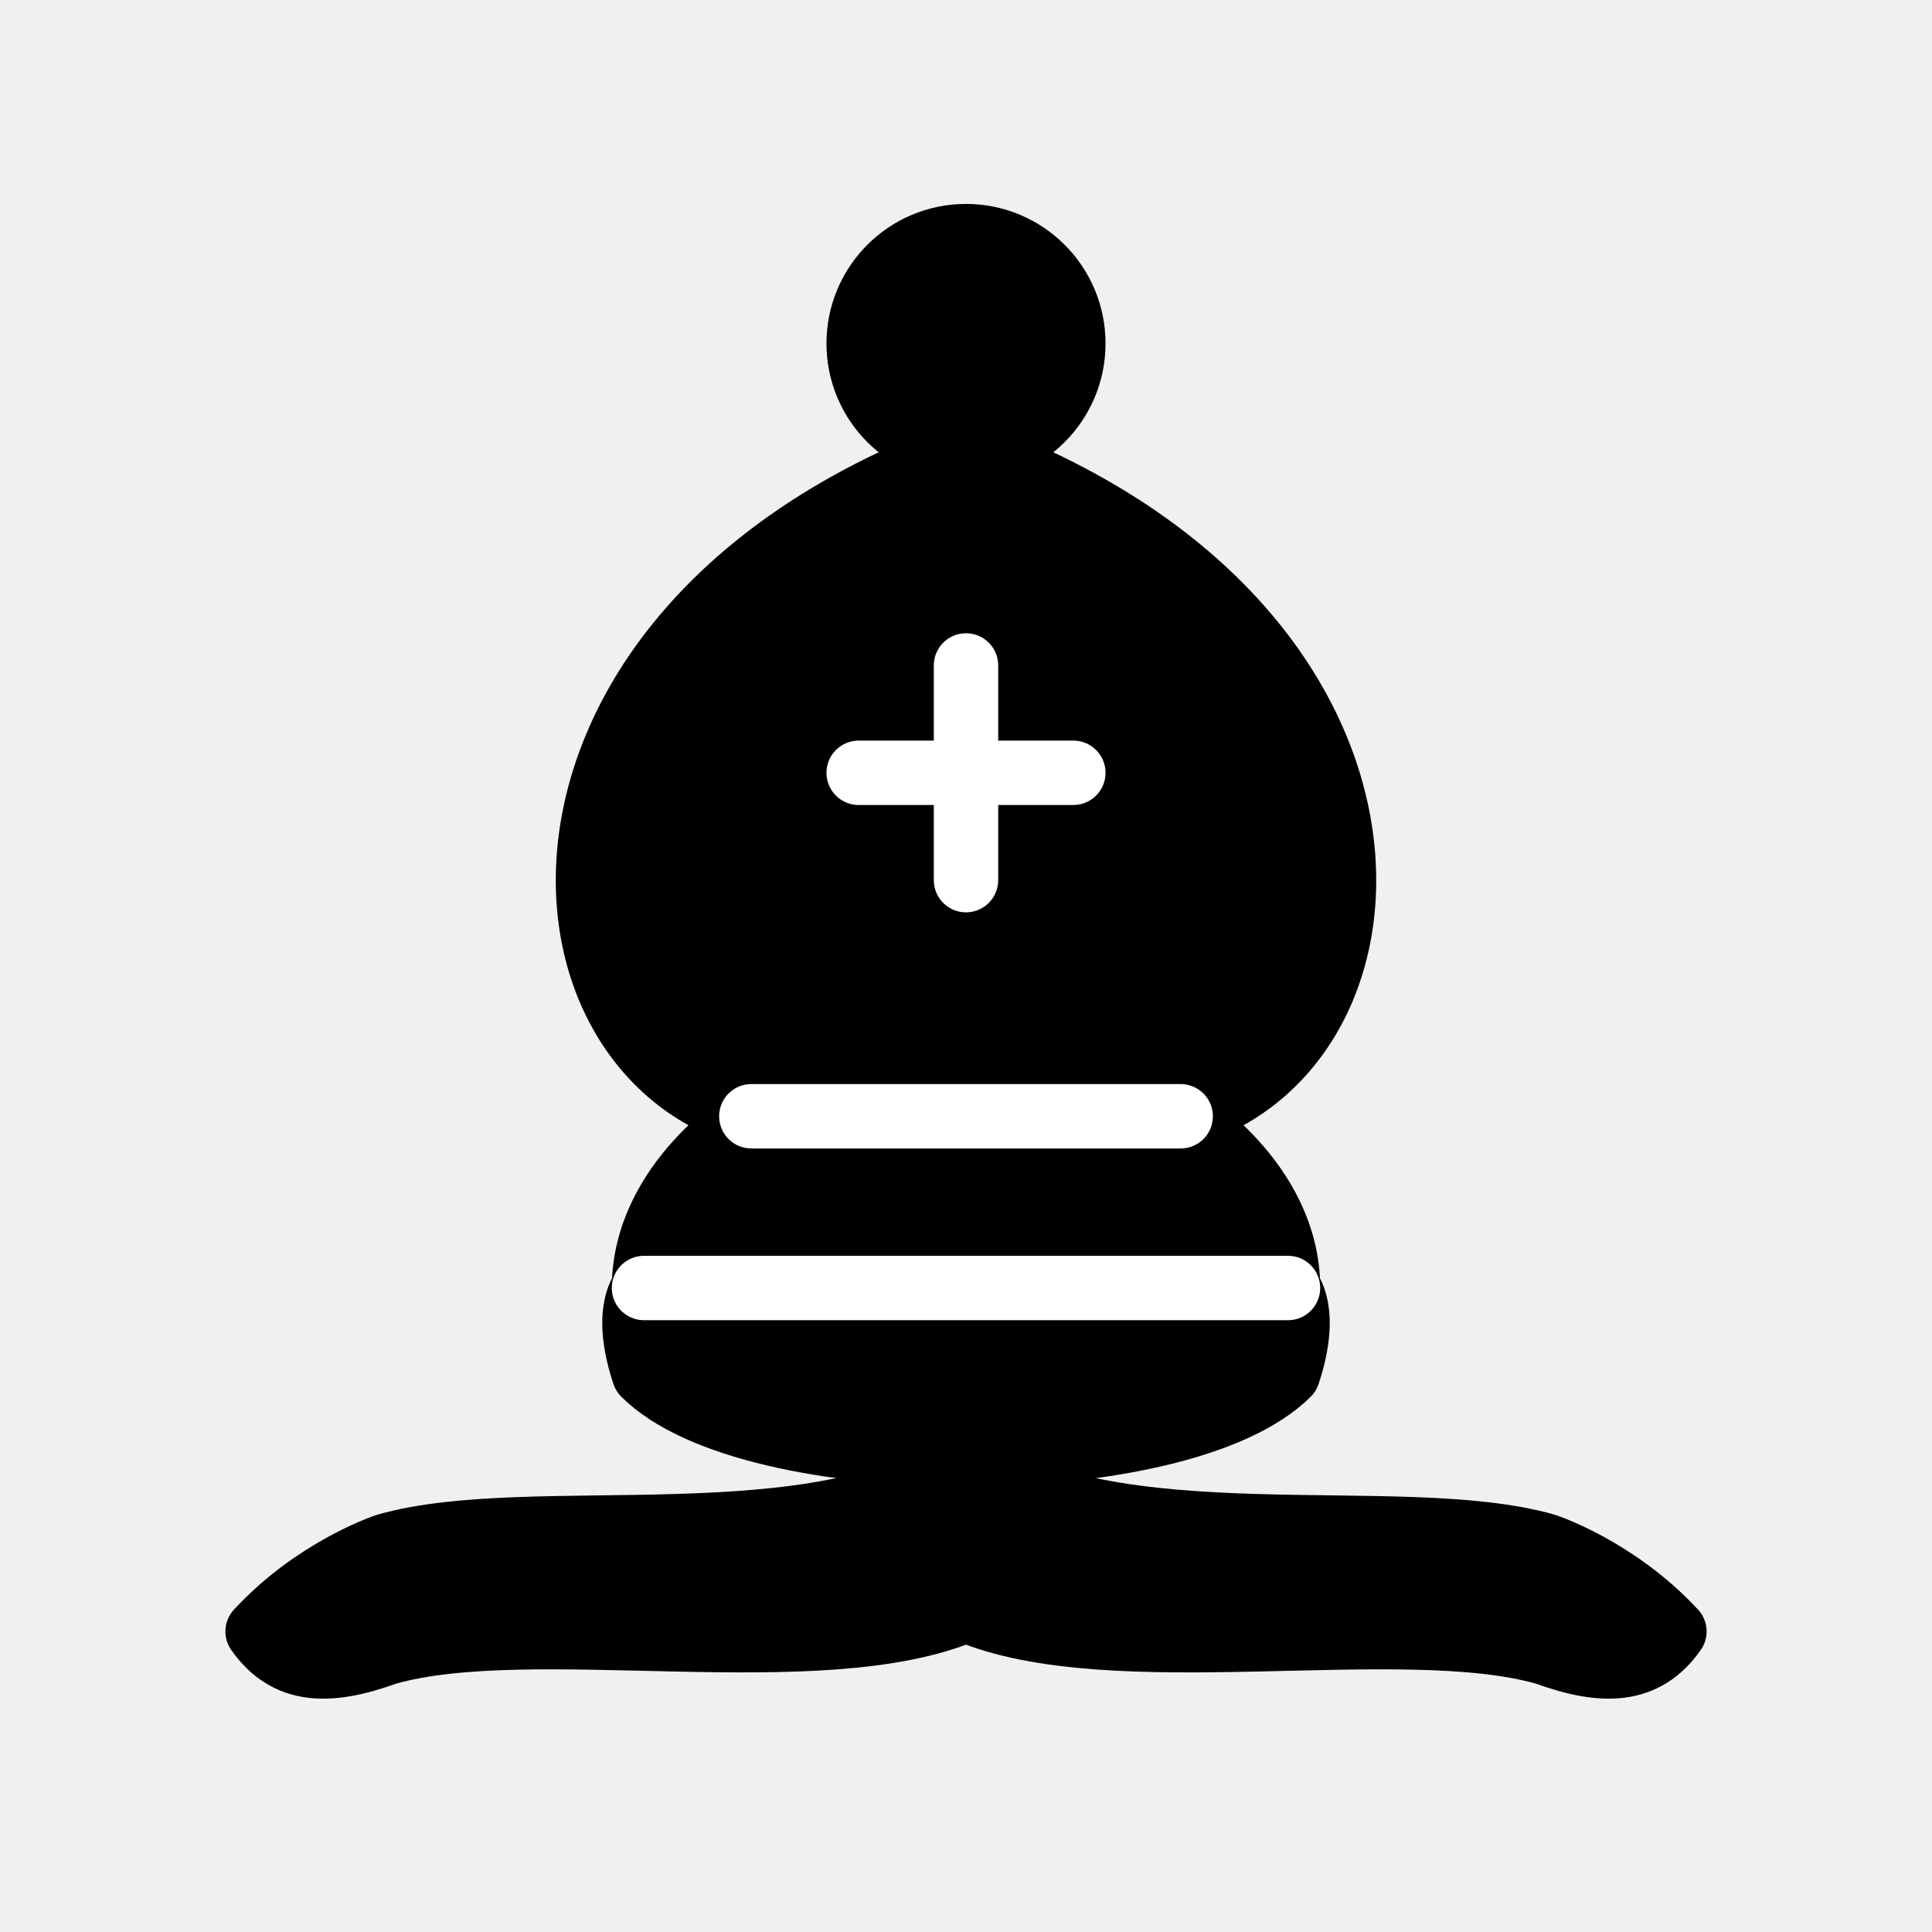
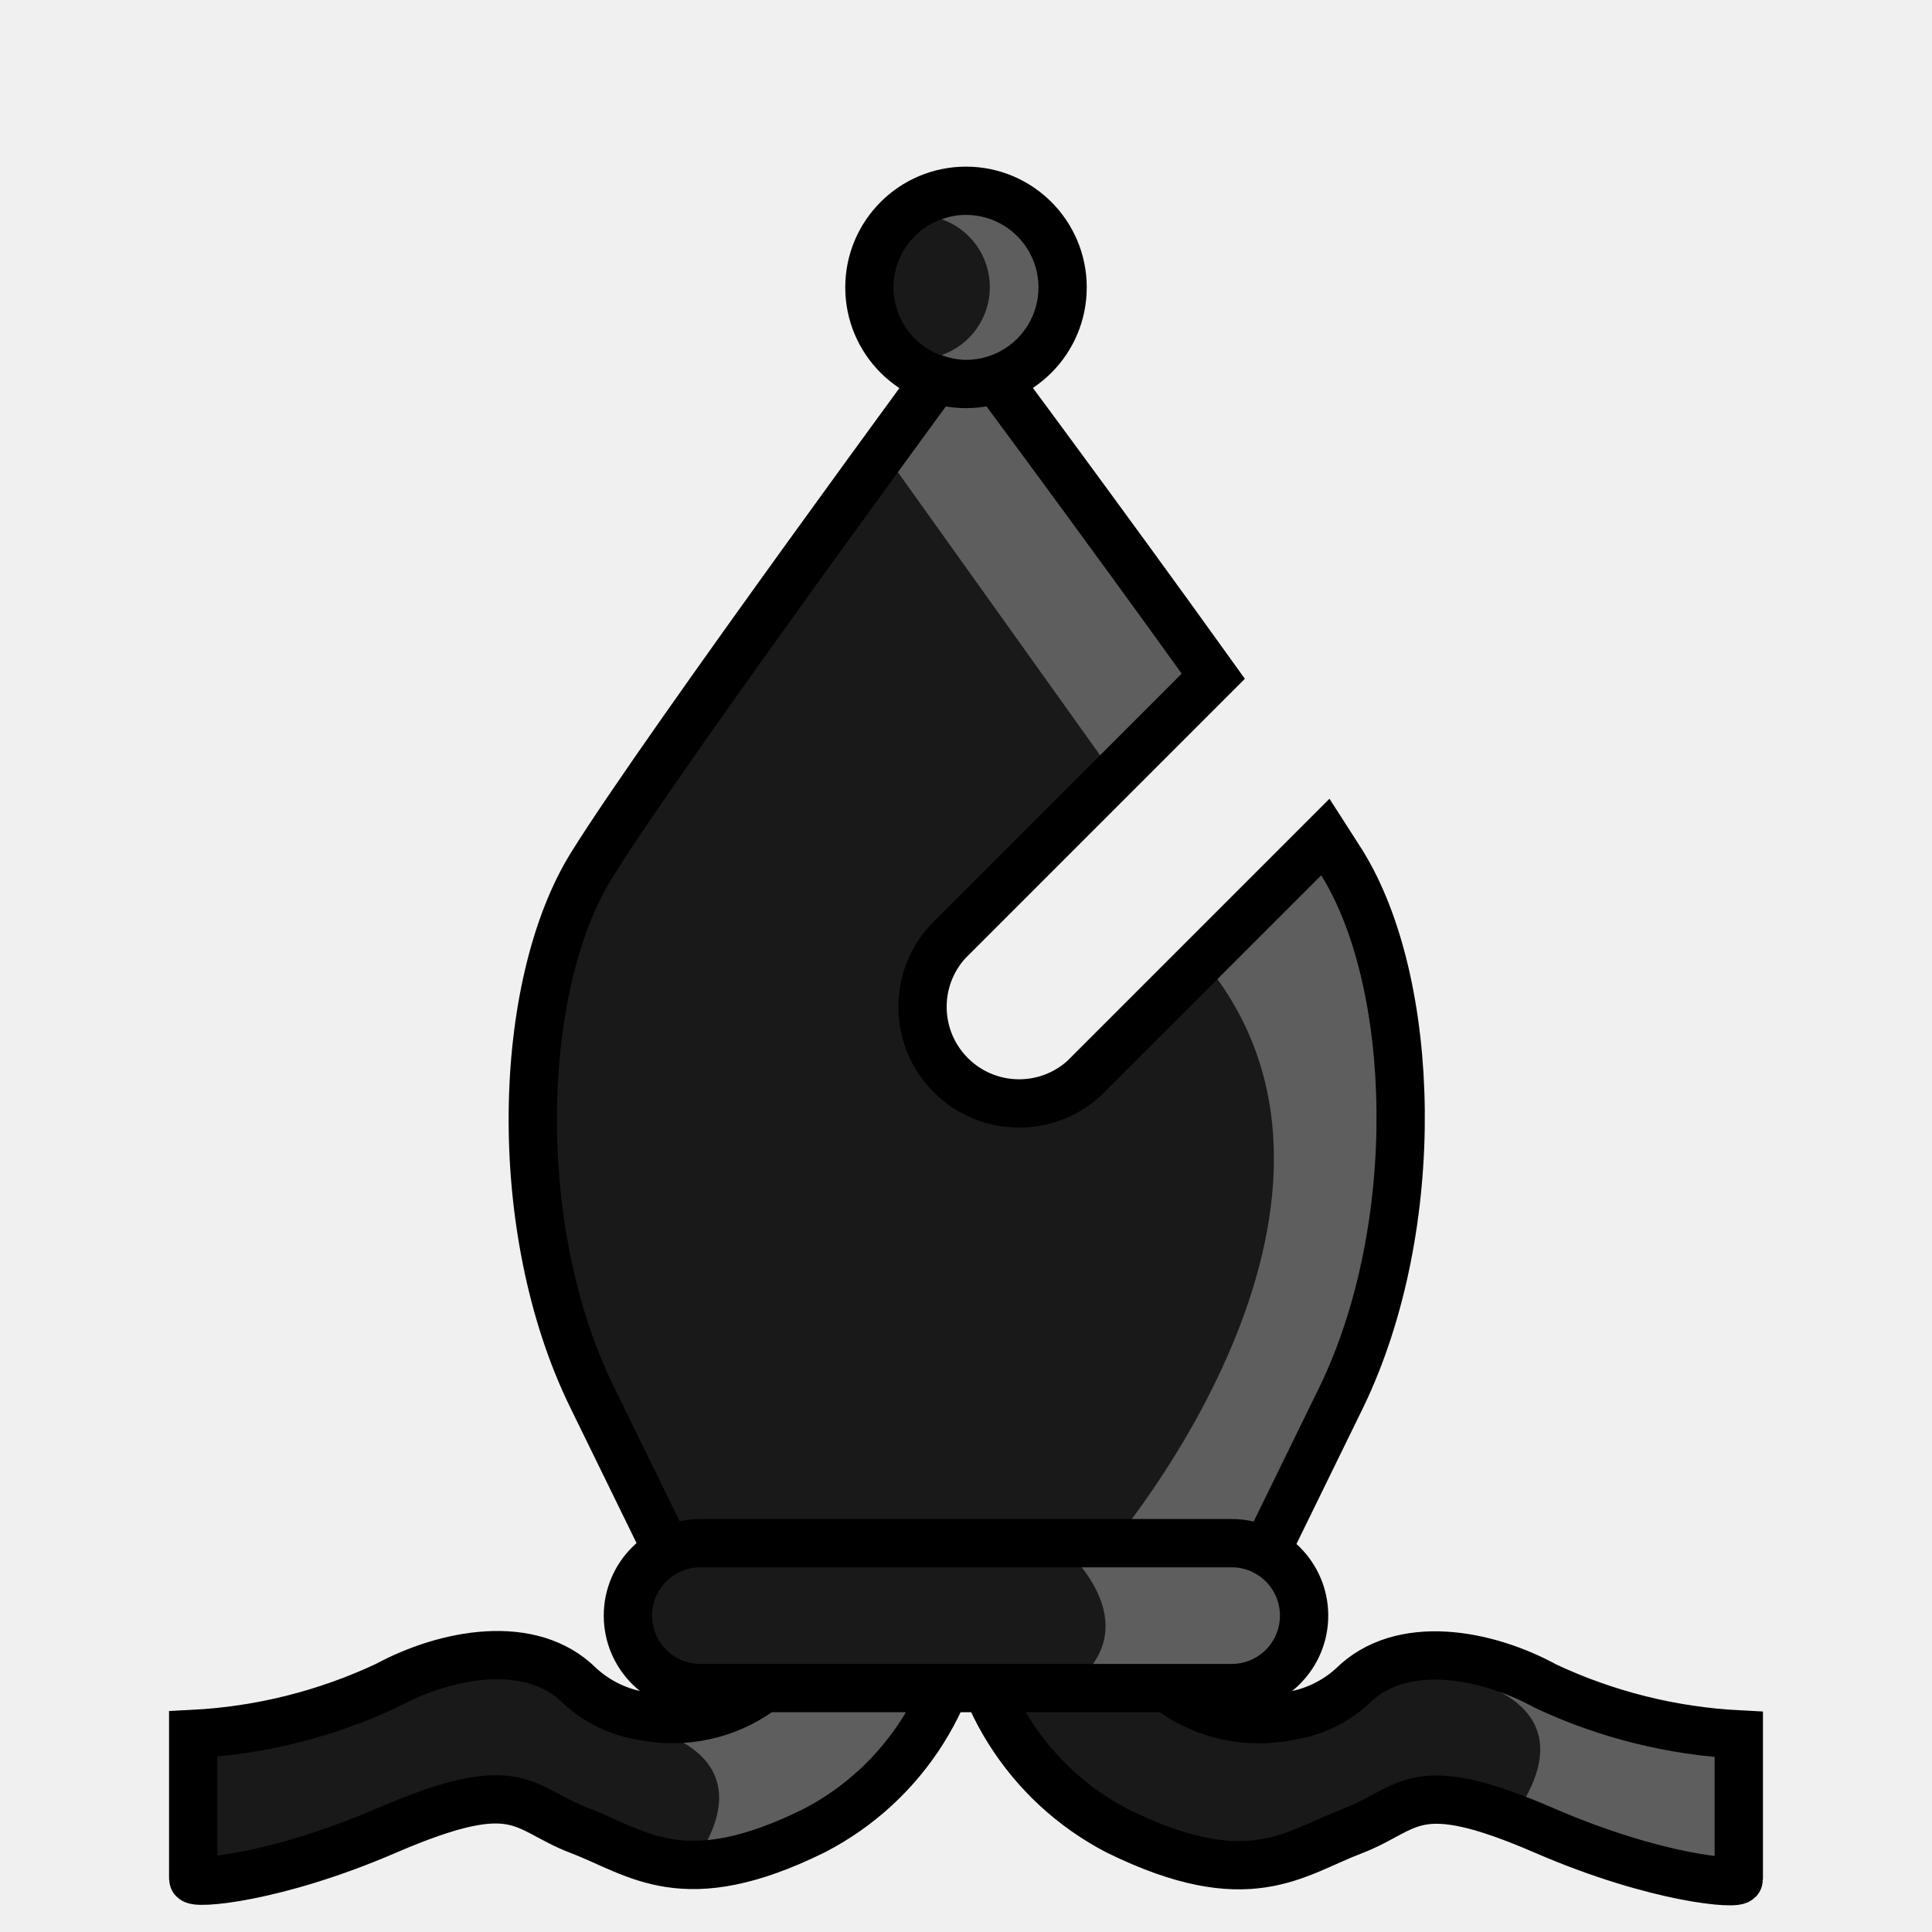
- <svg xmlns="http://www.w3.org/2000/svg" version="1.1" width="45" height="45">
-   <g style="opacity:1; fill:none; fill-rule:evenodd; fill-opacity:1; stroke:#000000; stroke-width:1.5; stroke-linecap:round; stroke-linejoin:round; stroke-miterlimit:4; stroke-dasharray:none; stroke-opacity:1;">
-     <g style="fill:#000000; stroke:#000000; stroke-linecap:butt;">
-       <path d="M 9,36 C 12.39,35.03 19.11,36.43 22.5,34 C 25.89,36.43 32.61,35.03 36,36 C 36,36 37.65,36.54 39,38 C 38.32,38.97 37.35,38.99 36,38.5 C 32.61,37.53 25.89,38.96 22.5,37.5 C 19.11,38.96 12.39,37.53 9,38.5 C 7.65,38.99 6.68,38.97 6,38 C 7.35,36.54 9,36 9,36 z" />
-       <path d="M 15,32 C 17.5,34.5 27.5,34.5 30,32 C 30.5,30.5 30,30 30,30 C 30,27.5 27.5,26 27.5,26 C 33,24.5 33.5,14.5 22.5,10.5 C 11.5,14.5 12,24.5 17.5,26 C 17.5,26 15,27.5 15,30 C 15,30 14.5,30.5 15,32 z" />
-       <path d="M 25 8 A 2.5 2.5 0 1 1  20,8 A 2.5 2.5 0 1 1  25 8 z" />
-     </g>
-     <path d="M 17.5,26 L 27.5,26 M 15,30 L 30,30 M 22.5,15.5 L 22.5,20.5 M 20,18 L 25,18" style="fill:none; stroke:#ffffff; stroke-linejoin:miter;" />
-   </g>
+ <svg xmlns="http://www.w3.org/2000/svg" id="Calque_1" data-name="Calque 1" viewBox="0 0 40 40">
+   <defs>
+     <style>.cls-1,.cls-5{fill:#191919;}.cls-1,.cls-2,.cls-3,.cls-4{fill-rule:evenodd;}.cls-2{fill:#fff;opacity:0.3;}.cls-3,.cls-4,.cls-6{fill:none;stroke:#000;}.cls-3,.cls-6{stroke-miterlimit:10;}</style>
+   </defs>
+   <path class="cls-1" d="M27.78,17.81l-.34-.53-5,5a2,2,0,0,1-2.82-2.83L25.12,14C22.79,10.7,20,6.9,20,6.9s-6.2,8.42-7.75,10.91-1.7,7.53,0,11l2,4.09H25.78l2-4.09C29.48,25.34,29.33,20.3,27.78,17.81Z" />
+   <polygon class="cls-2" points="18 8.95 19 7.95 21 7.95 25 13.95 23 15.95 18 8.95" />
+   <path class="cls-2" d="M25,20l2-2h1l1,3v4l-2,5-1,2H23S29,25,25,20Z" />
+   <path class="cls-3" d="M27.78,17.86l-.34-.53-5,5a2,2,0,0,1-2.82-2.83L25.12,14C22.79,10.75,20,7,20,7s-6.2,8.42-7.75,10.91-1.7,7.52,0,11l2,4.09H25.78l2-4.09C29.48,25.38,29.33,20.35,27.78,17.86Z" />
+   <path class="cls-1" d="M17,33h3a5.81,5.81,0,0,1-3.14,5c-2.71,1.34-3.65.47-4.86,0s-1.24-1.19-4,0c-2.32,1-4,1.13-4,1V36a10.34,10.34,0,0,0,4-1c1.24-.67,3-1,4,0a2.48,2.48,0,0,0,1.31.63A3.1,3.1,0,0,0,17,33Z" />
+   <path class="cls-1" d="M23,33H20a5.82,5.82,0,0,0,3.14,5c2.71,1.34,3.65.47,4.86,0s1.24-1.19,4,0c2.32,1,4,1.13,4,1V36a10.53,10.53,0,0,1-4-1c-1.24-.67-3-1-4,0a2.48,2.48,0,0,1-1.31.63A3.1,3.1,0,0,1,23,33Z" />
+   <path class="cls-2" d="M31,35l5,1v3H34l-3-1S33,36,31,35Z" />
+   <path class="cls-2" d="M14,36l2-1h3v1l-2,2-3,1S16,37,14,36Z" />
+   <path class="cls-4" d="M17,32.9h3a5.82,5.82,0,0,1-3.14,5c-2.71,1.34-3.65.46-4.86,0s-1.24-1.19-4,0c-2.32,1-4,1.12-4,1v-3a10.71,10.71,0,0,0,4-1c1.24-.67,3-1,4,0a2.48,2.48,0,0,0,1.31.63A3.1,3.1,0,0,0,17,32.9Z" />
+   <path class="cls-4" d="M23,32.91H20a5.82,5.82,0,0,0,3.14,5c2.71,1.33,3.65.46,4.86,0s1.24-1.2,4,0c2.32,1,4,1.12,4,1v-3a10.71,10.71,0,0,1-4-1c-1.24-.68-3-1-4,0a2.47,2.47,0,0,1-1.31.62A3.09,3.09,0,0,1,23,32.91Z" />
+   <circle class="cls-5" cx="20" cy="5.95" r="2" />
+   <circle class="cls-6" cx="20" cy="5.95" r="2" />
+   <path class="cls-2" d="M20,4.45a1.39,1.39,0,0,0-.5.09,1.49,1.49,0,0,1,0,2.81,1.39,1.39,0,0,0,.5.1,1.5,1.5,0,0,0,0-3Z" />
+   <rect class="cls-5" x="13" y="31.9" width="14" height="3" rx="1.5" />
+   <path class="cls-2" d="M22,32h4l1,1v1l-1,1H22S24,34,22,32Z" />
+   <rect class="cls-6" x="13" y="31.95" width="14" height="3" rx="1.5" />
</svg>
